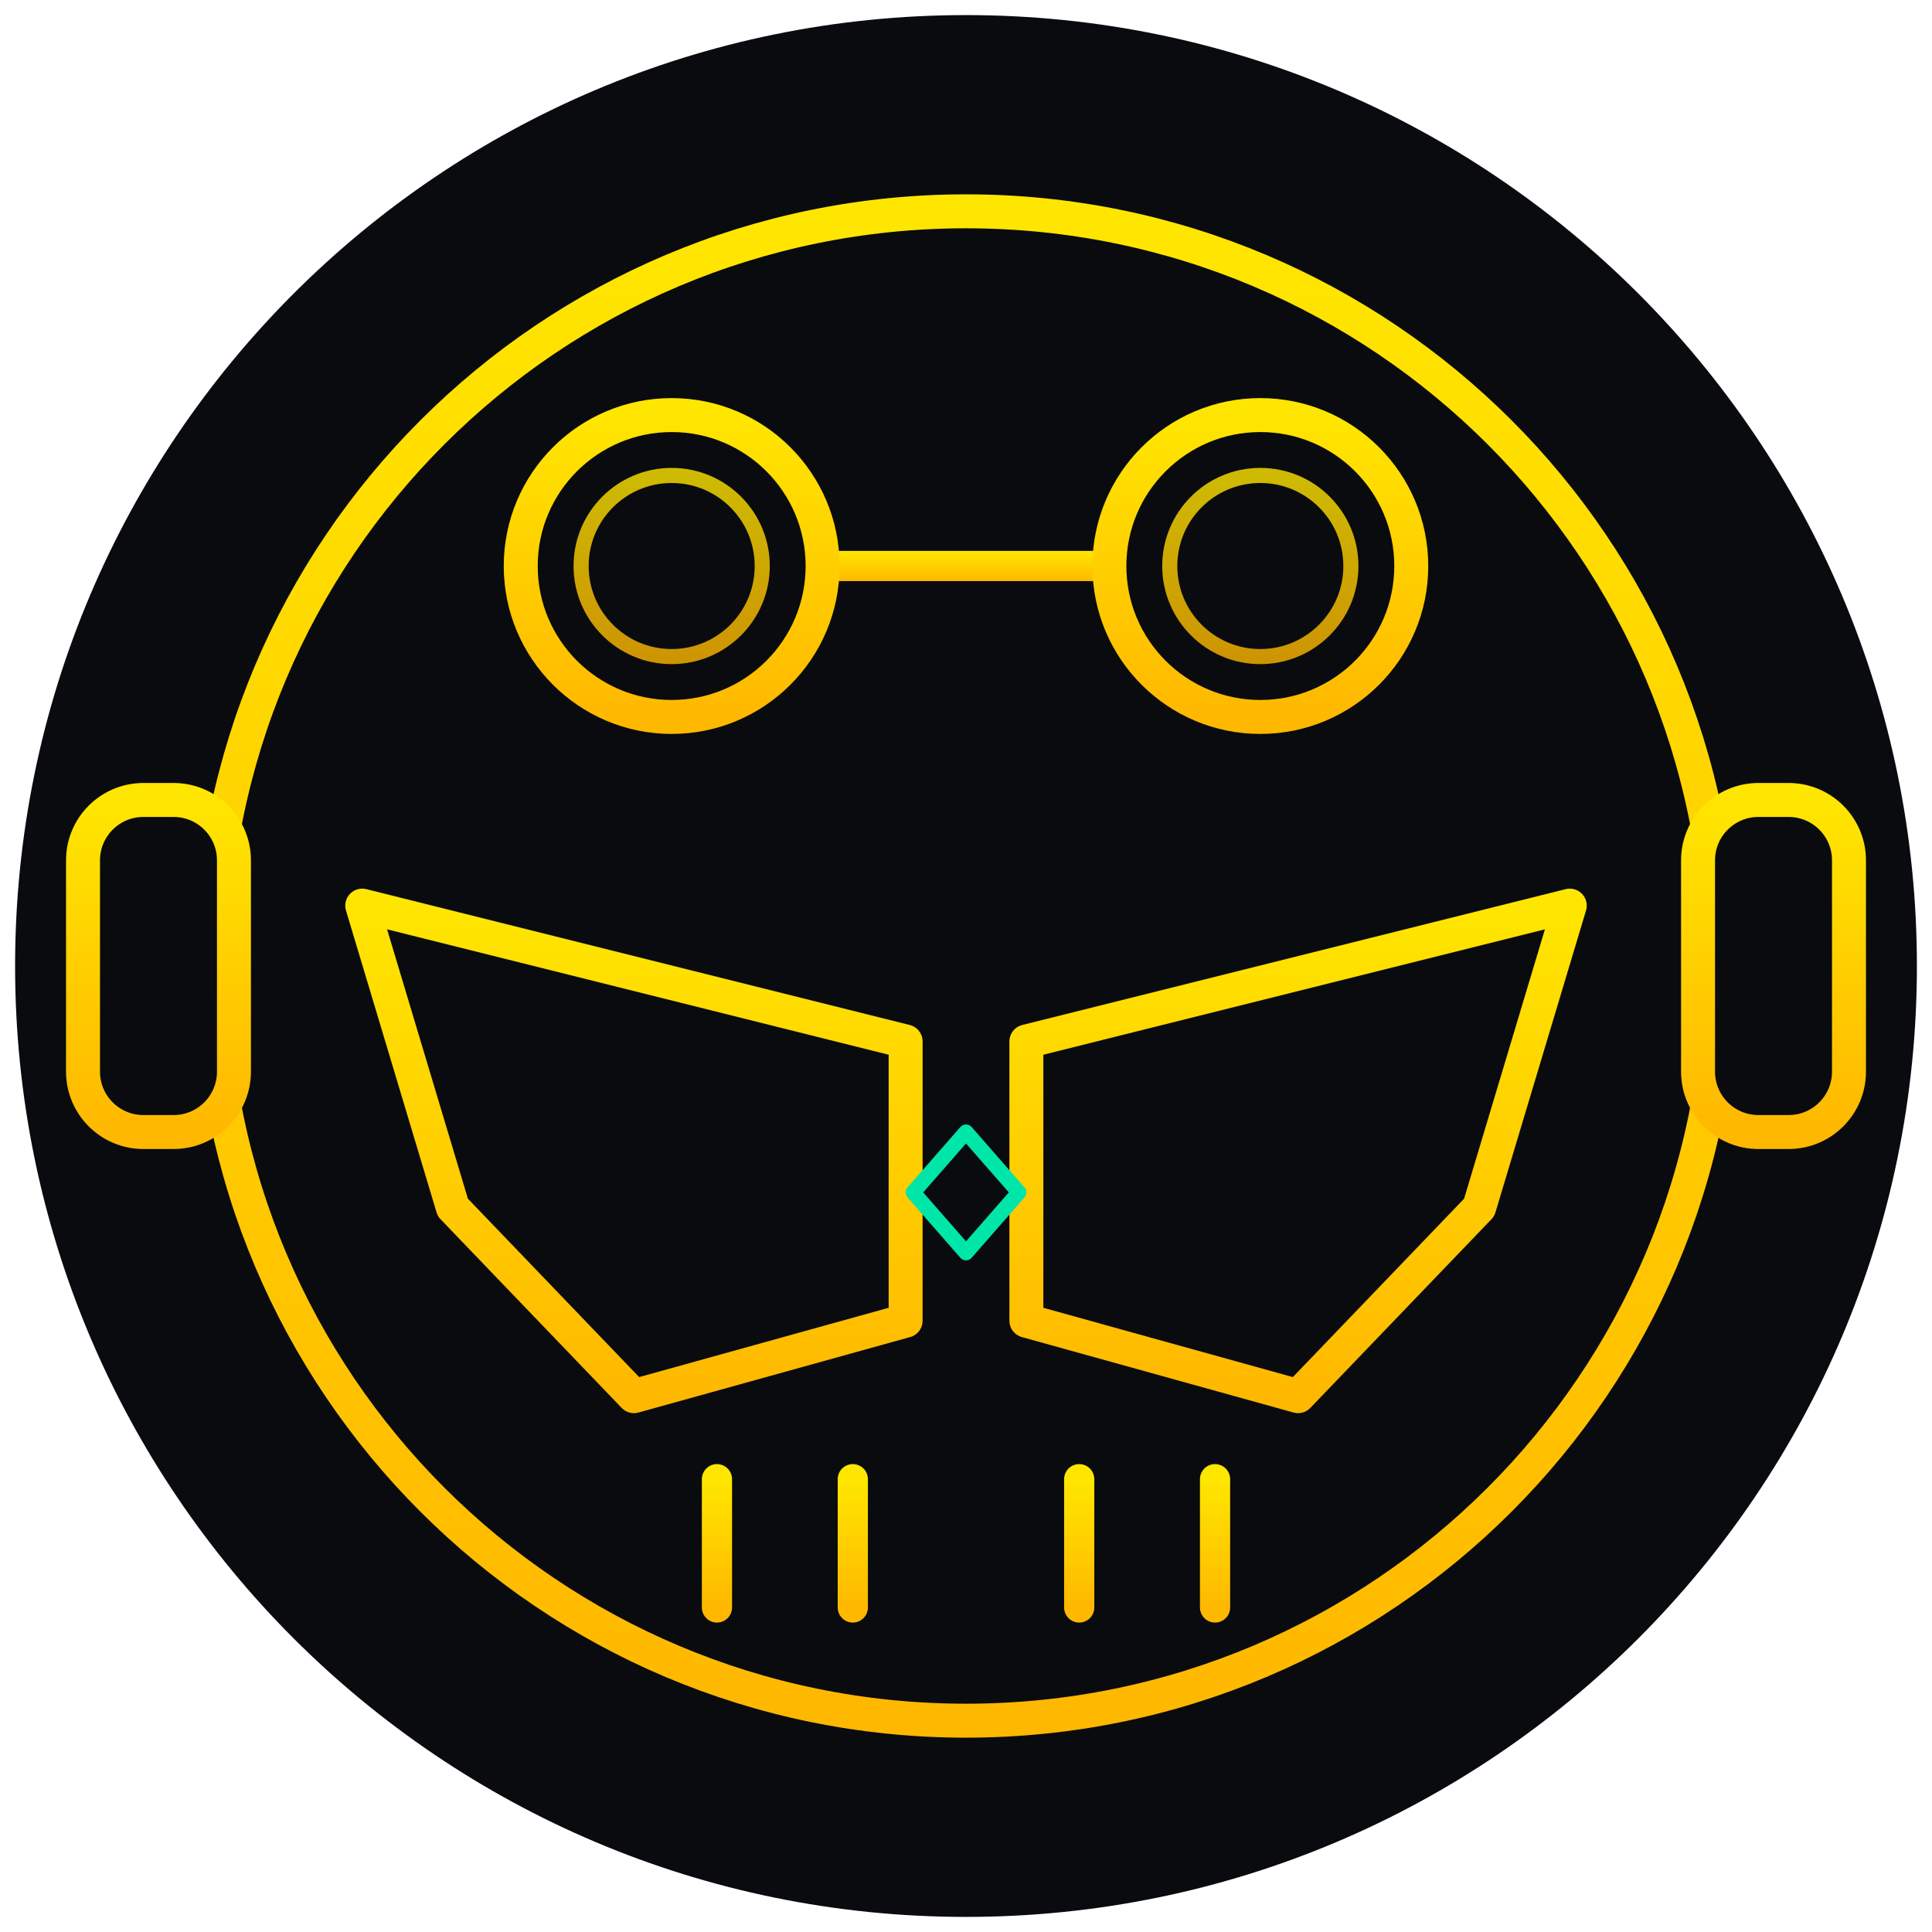
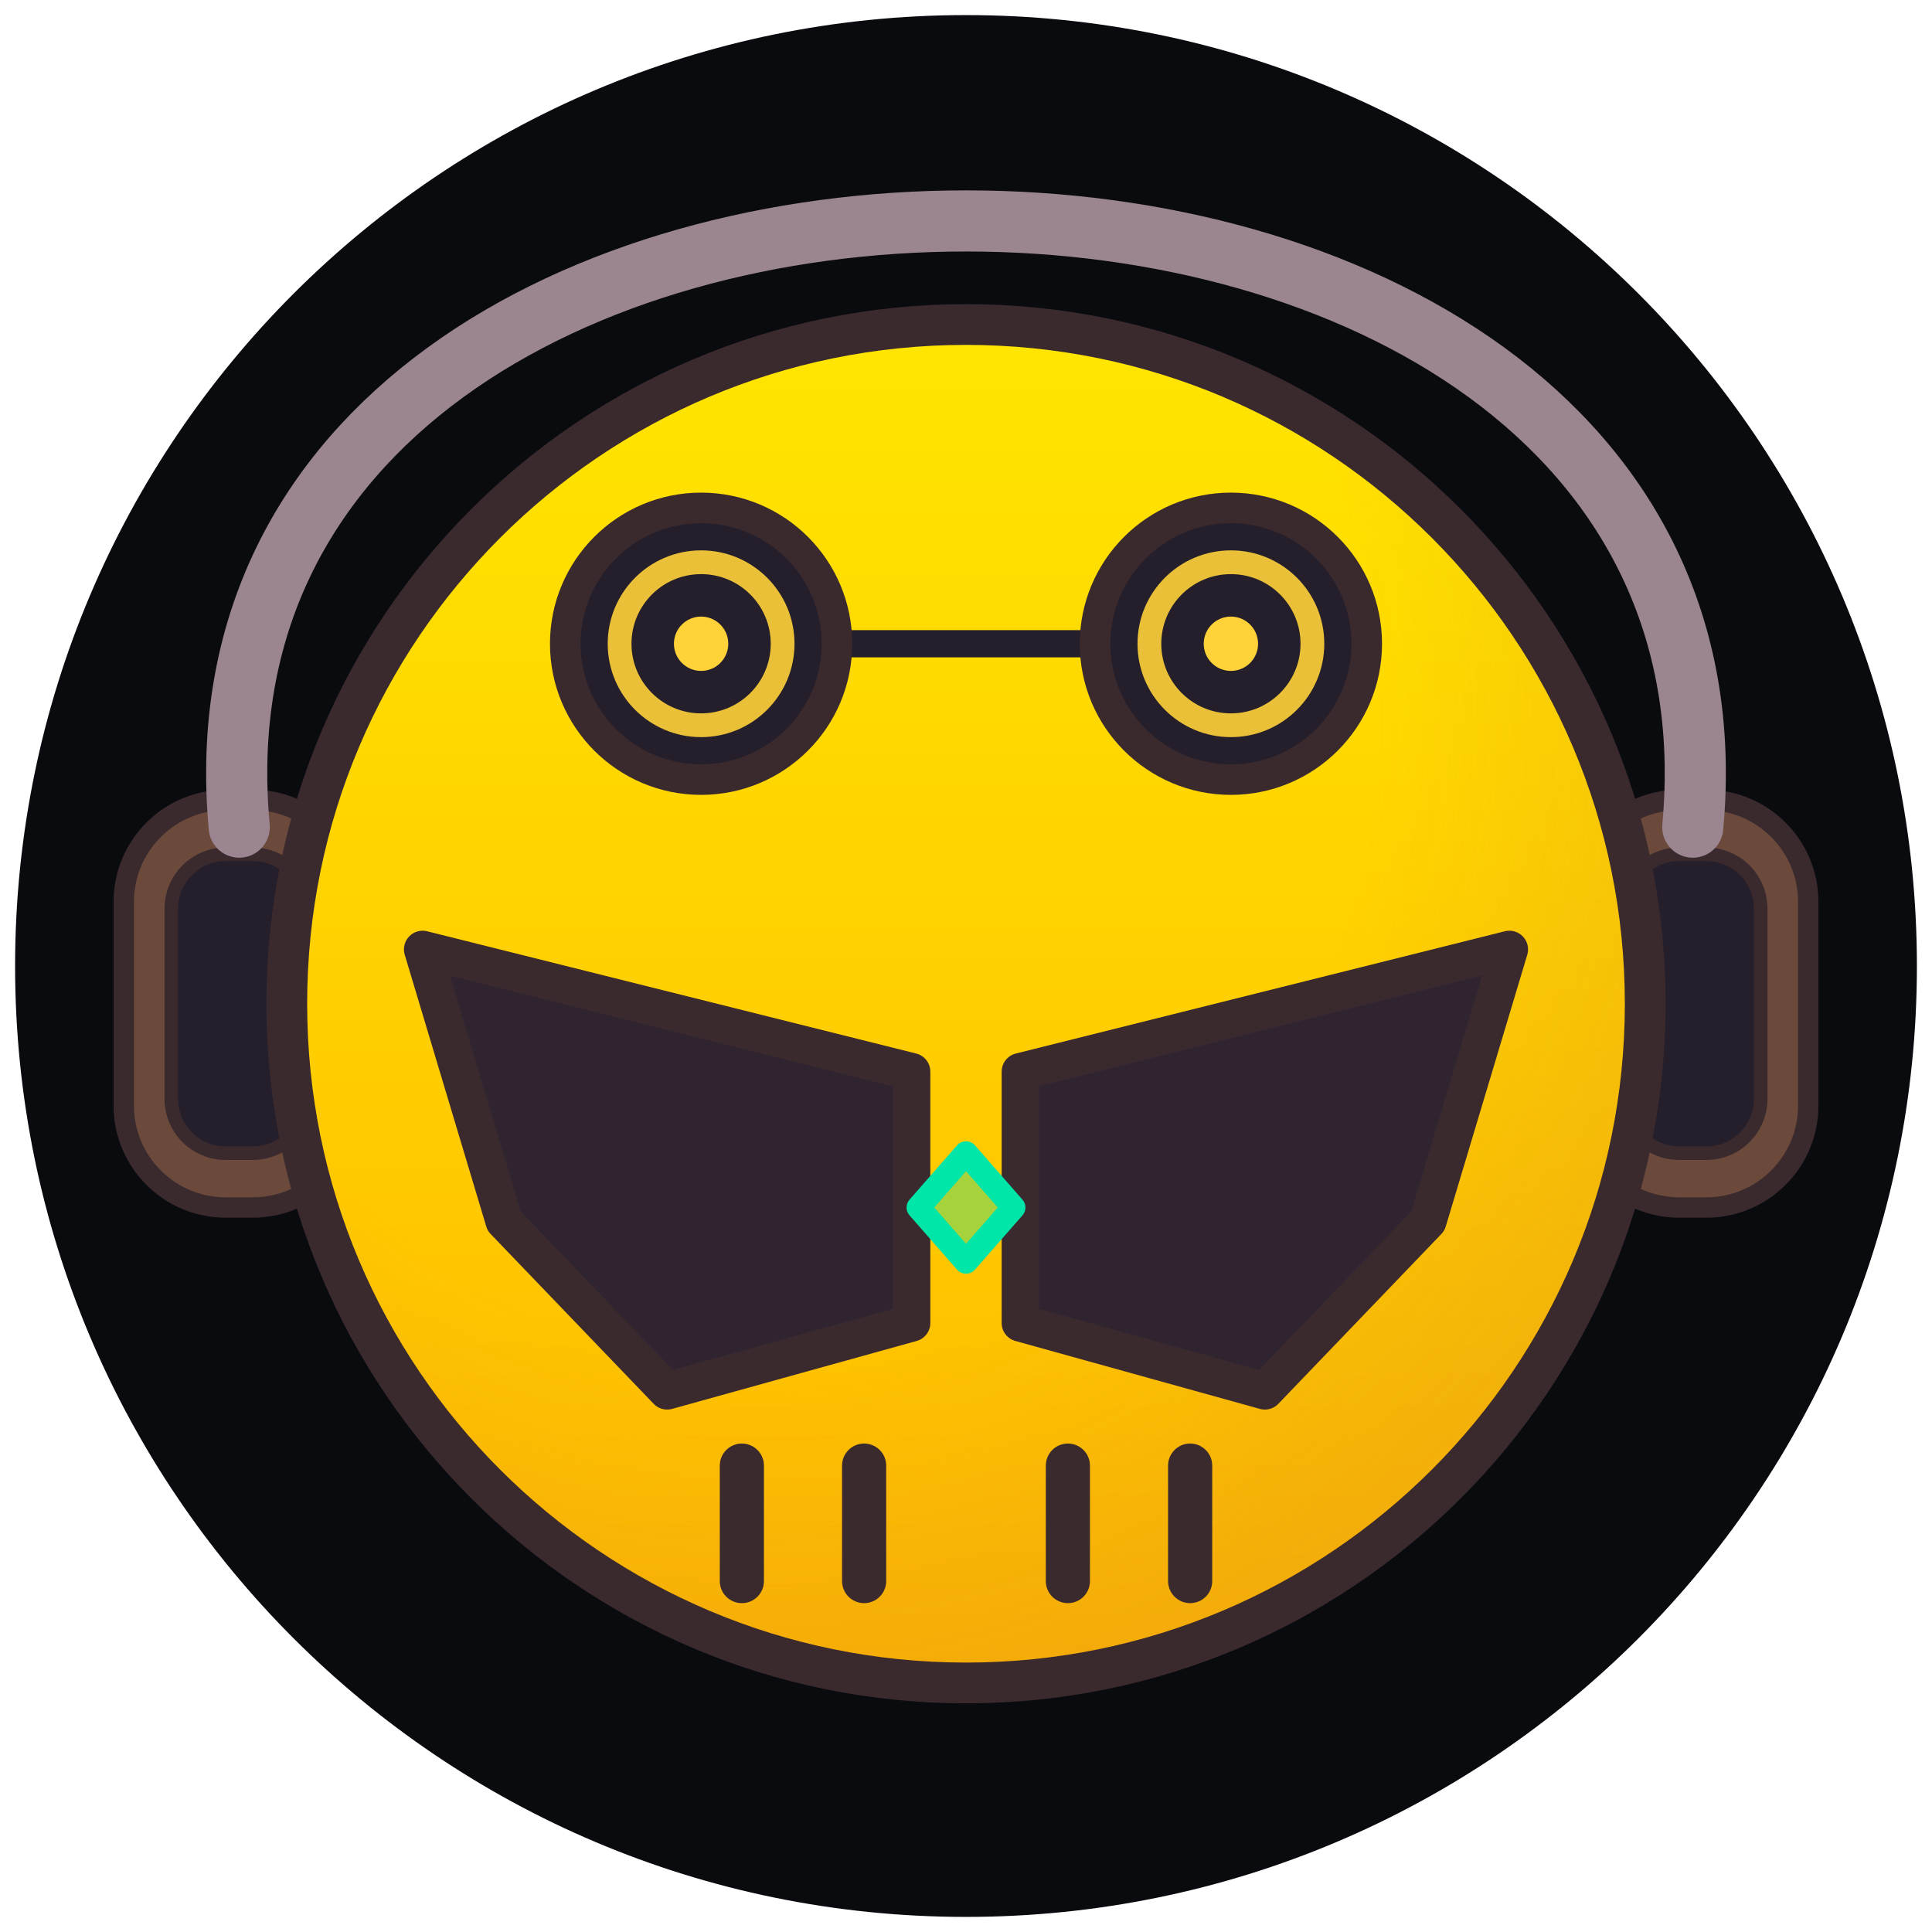
<svg xmlns="http://www.w3.org/2000/svg" viewBox="0 0 512 512" width="512" height="512">
  <defs>
    <linearGradient id="gold" x1="0" y1="0" x2="0" y2="1">
      <stop offset="0" stop-color="#FFE600" />
      <stop offset="1" stop-color="#FFB800" />
    </linearGradient>
-     <filter id="glow" x="-10%" y="-10%" width="120%" height="120%">
-       <feGaussianBlur stdDeviation="3" result="b" />
-       <feMerge>
-         <feMergeNode in="b" />
-         <feMergeNode in="SourceGraphic" />
-       </feMerge>
-     </filter>
+     <radialGradient id="shade" cx="0.35" cy="0.3" r="0.9">
+       <stop offset="0.5" stop-color="#C9772A" stop-opacity="0" />
+       <stop offset="1" stop-color="#C9772A" stop-opacity="0.35" />
+     </radialGradient>
  </defs>
  <circle cx="256" cy="256" r="252" fill="#0A0B0F" />
-   <g fill="none" stroke="url(#gold)" stroke-width="9" stroke-linejoin="round" stroke-linecap="round">
-     <circle cx="256" cy="256" r="200" />
-     <rect x="218" y="146" width="76" height="8" rx="4" fill="url(#gold)" stroke="none" />
+   <g transform="translate(25.6 35.6) scale(0.9)">
    <g id="ear-left">
-       <rect x="22" y="212" width="40" height="88" rx="16" fill="#0A0B0F" />
+       <rect x="8" y="196" width="68" height="120" rx="30" fill="#6B4A3C" stroke="#3A2A2E" stroke-width="6" />
+       <rect x="22" y="212" width="40" height="88" rx="16" fill="#241F2B" stroke="#3A2A2E" stroke-width="4" />
    </g>
    <g id="ear-right">
-       <rect x="450" y="212" width="40" height="88" rx="16" fill="#0A0B0F" />
+       <rect x="436" y="196" width="68" height="120" rx="30" fill="#6B4A3C" stroke="#3A2A2E" stroke-width="6" />
+       <rect x="450" y="212" width="40" height="88" rx="16" fill="#241F2B" stroke="#3A2A2E" stroke-width="4" />
    </g>
+     <circle cx="256" cy="256" r="200" fill="url(#gold)" />
+     <circle cx="256" cy="256" r="200" fill="url(#shade)" />
+     <circle cx="256" cy="256" r="200" fill="none" stroke="#3A2A2E" stroke-width="12" />
+     <circle cx="256" cy="256" r="200" fill="none" stroke="#3A2A2E" stroke-width="10" stroke-dasharray="420 1500" stroke-linecap="round" transform="rotate(100 256 256)" />
+     <rect x="218" y="146" width="76" height="8" rx="4" fill="#241F2B" />
    <g id="eye-left" class="eye" style="transform-box:fill-box;transform-origin:center">
-       <circle cx="178" cy="150" r="40" fill="#0A0B0F" />
-       <circle cx="178" cy="150" r="24" stroke-width="4" stroke-opacity="0.8" />
+       <circle cx="178" cy="150" r="40" fill="#241F2B" stroke="#3A2A2E" stroke-width="9" />
+       <circle cx="178" cy="150" r="24" fill="none" stroke="#FFD23A" stroke-width="7" stroke-opacity="0.9" />
+       <circle cx="178" cy="150" r="8" fill="#FFD23A" />
    </g>
    <g id="eye-right" class="eye" style="transform-box:fill-box;transform-origin:center">
-       <circle cx="334" cy="150" r="40" fill="#0A0B0F" />
-       <circle cx="334" cy="150" r="24" stroke-width="4" stroke-opacity="0.8" />
+       <circle cx="334" cy="150" r="40" fill="#241F2B" stroke="#3A2A2E" stroke-width="9" />
+       <circle cx="334" cy="150" r="24" fill="none" stroke="#FFD23A" stroke-width="7" stroke-opacity="0.9" />
+       <circle cx="334" cy="150" r="8" fill="#FFD23A" />
    </g>
-     <polygon id="plate-left" points="96,240 240,276 240,350 168,370 120,320" fill="#0A0B0F" />
-     <polygon id="plate-right" points="416,240 272,276 272,350 344,370 392,320" fill="#0A0B0F" />
-     <path d="M190 392V426M226 392V426M286 392V426M322 392V426" stroke-width="8" />
+     <polygon id="plate-left" points="96,240 240,276 240,350 168,370 120,320" fill="#2F2430" stroke="#3A2A2E" stroke-width="11" stroke-linejoin="round" />
+     <polygon id="plate-right" points="416,240 272,276 272,350 344,370 392,320" fill="#2F2430" stroke="#3A2A2E" stroke-width="11" stroke-linejoin="round" />
+     <path d="M190 392V426M226 392V426M286 392V426M322 392V426" fill="none" stroke="#3A2A2E" stroke-width="13" stroke-linecap="round" />
+     <polygon id="phase-diamond" points="256,300 270,316 256,332 242,316" fill="#00E5A8" fill-opacity="0.35" stroke="#00E5A8" stroke-width="7" stroke-linejoin="round" />
+     <path d="M42 204C20 -34 492 -34 470 204" fill="none" stroke="#9A8590" stroke-width="18" stroke-linecap="round" />
  </g>
-   <polygon id="phase-diamond" points="256,300 270,316 256,332 242,316" fill="none" stroke="#00E5A8" stroke-width="4" stroke-linejoin="round" />
</svg>
